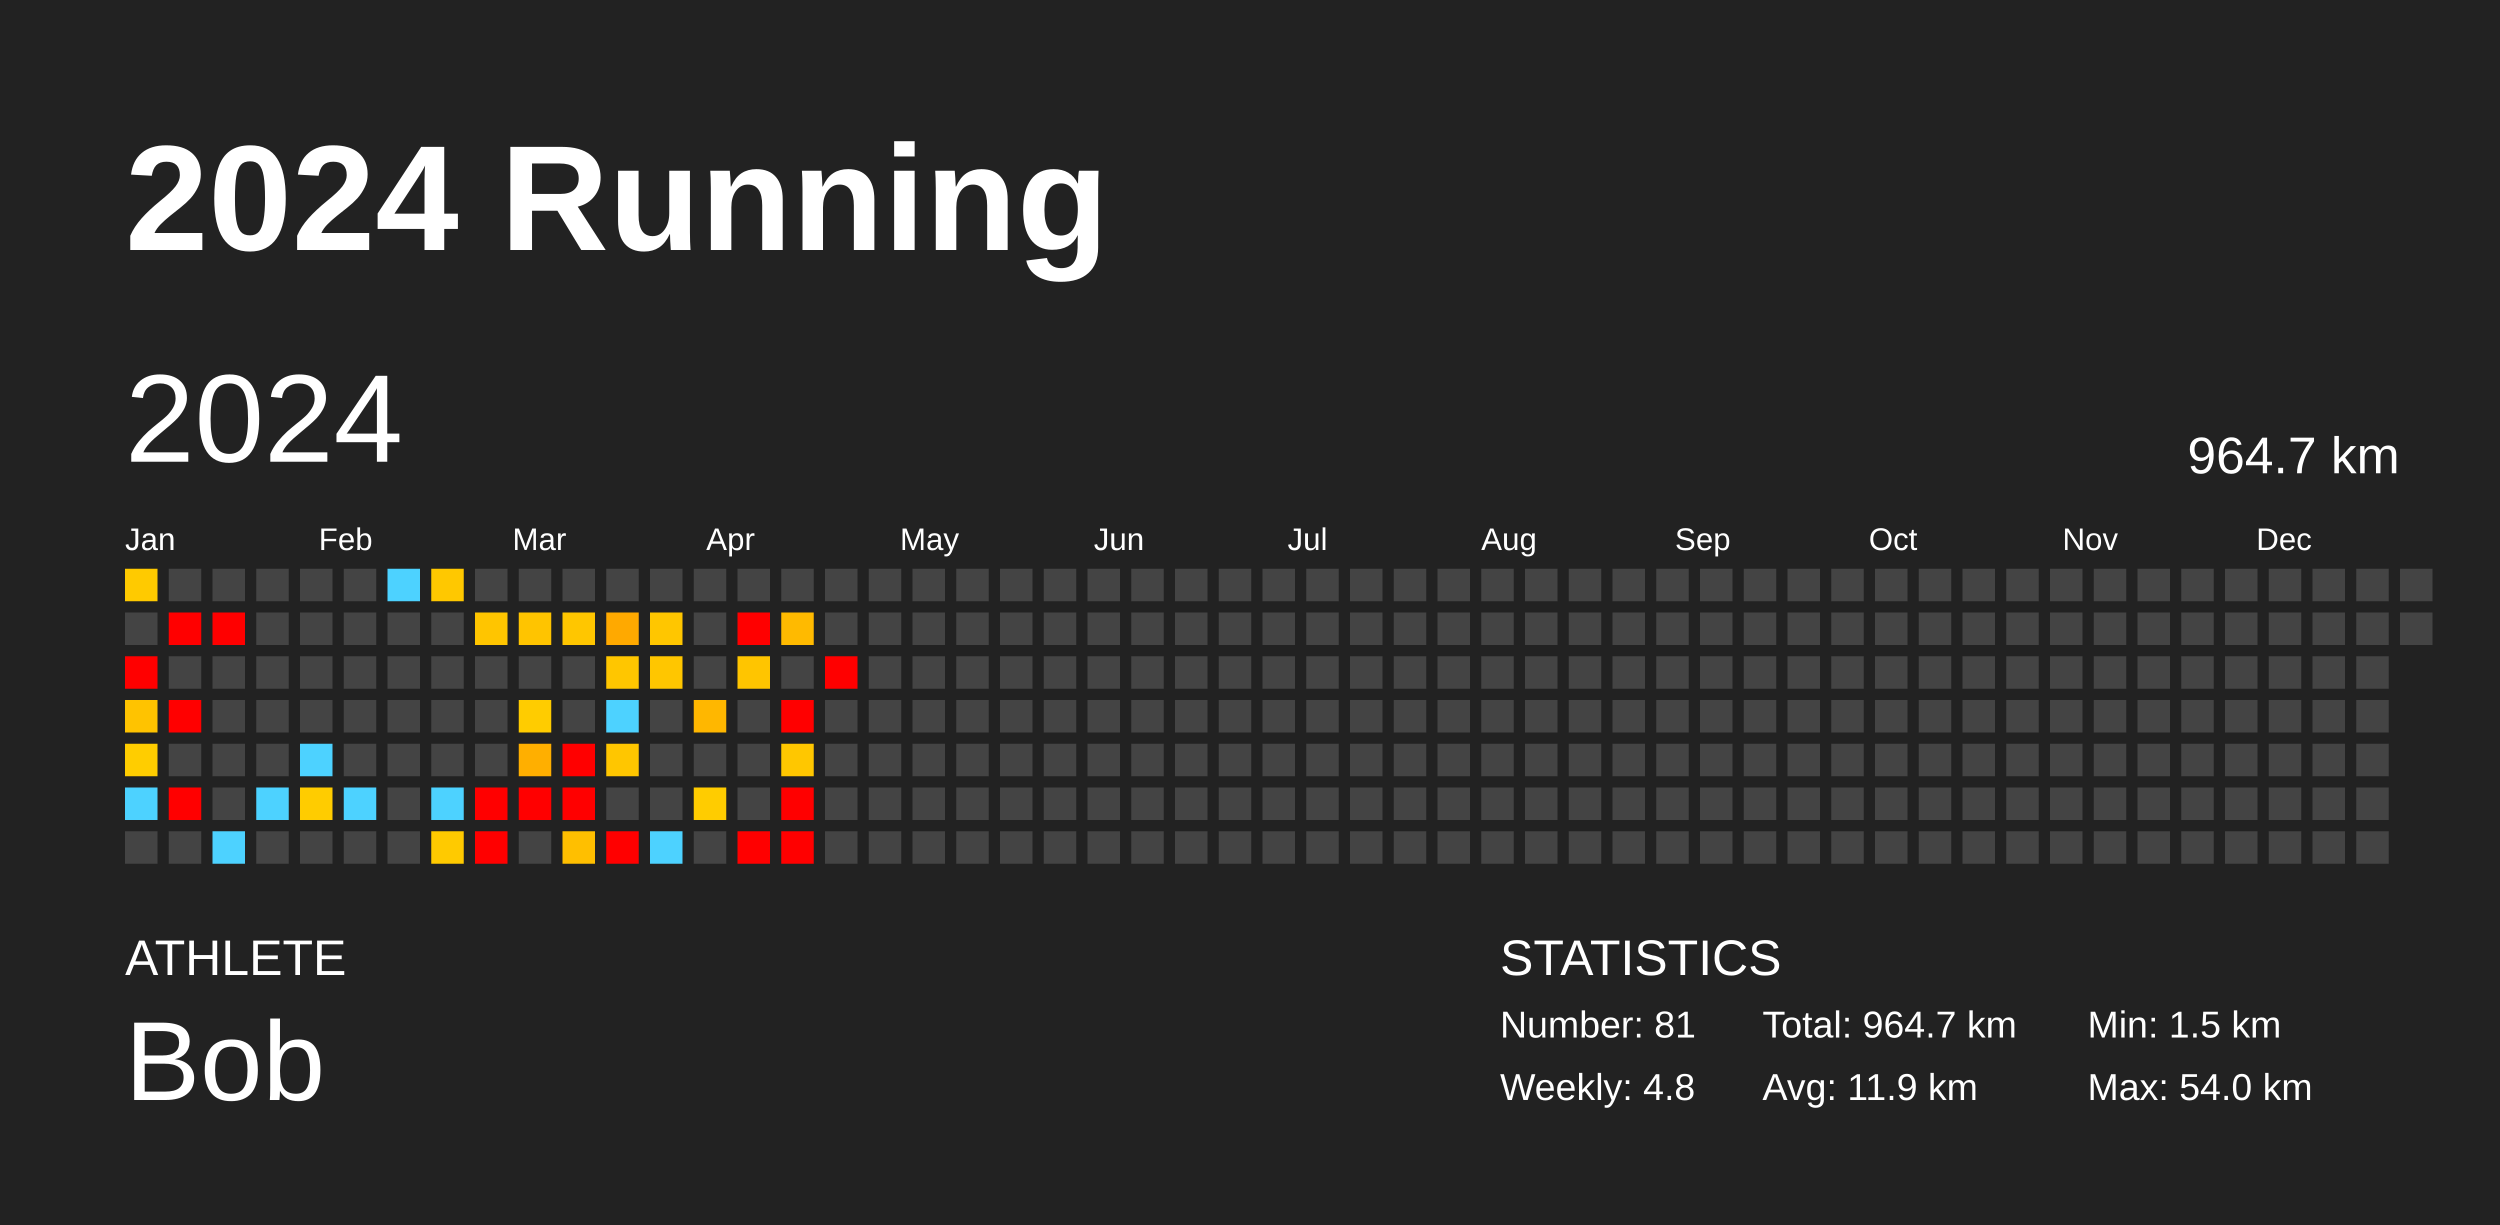
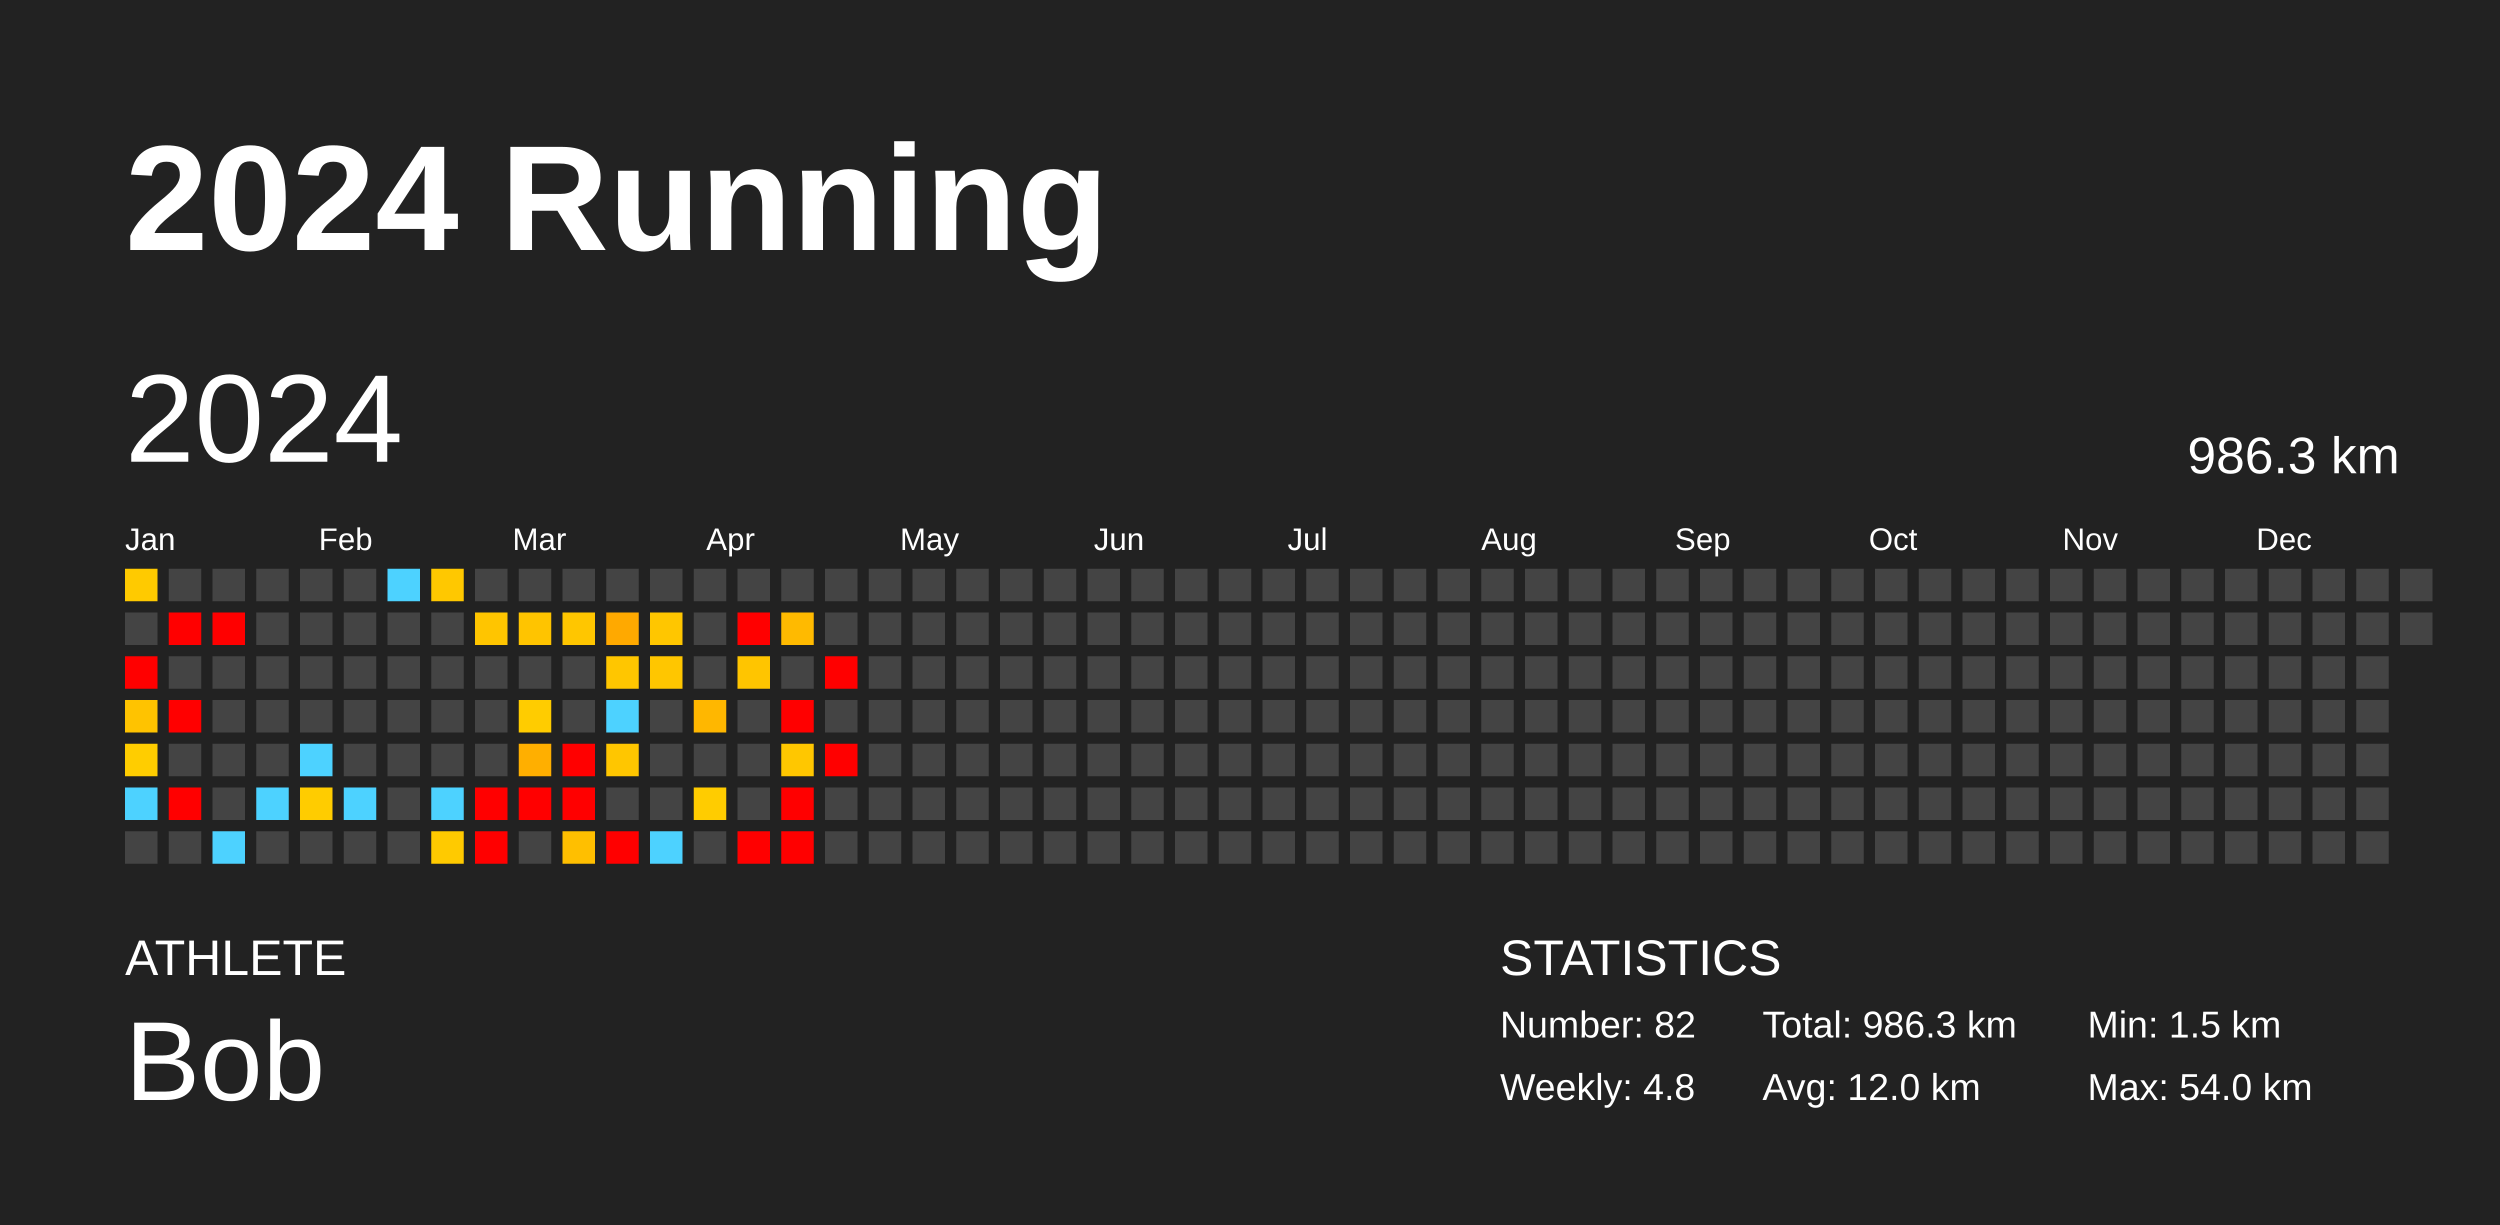
<svg xmlns="http://www.w3.org/2000/svg" baseProfile="full" height="98mm" version="1.1" viewBox="0,0,200,98" width="200mm">
  <defs />
  <rect fill="#222222" height="98" width="200" x="0" y="0" />
  <text fill="#FFFFFF" style="font-size:12px; font-family:Arial; font-weight:bold;" x="10" y="20">2024 Running</text>
  <text fill="#FFFFFF" style="font-size:4px; font-family:Arial" x="10" y="78">ATHLETE</text>
  <text fill="#FFFFFF" style="font-size:9px; font-family:Arial" x="10" y="88">Bob</text>
  <text fill="#FFFFFF" style="font-size:4px; font-family:Arial" x="120" y="78">STATISTICS</text>
-   <text fill="#FFFFFF" style="font-size:3px; font-family:Arial" x="120" y="83">Number: 81</text>
+   <text fill="#FFFFFF" style="font-size:3px; font-family:Arial" x="120" y="83">Number: 82</text>
  <text fill="#FFFFFF" style="font-size:3px; font-family:Arial" x="120" y="88">Weekly: 4.8</text>
-   <text fill="#FFFFFF" style="font-size:3px; font-family:Arial" x="141" y="83">Total: 964.7 km</text>
-   <text fill="#FFFFFF" style="font-size:3px; font-family:Arial" x="141" y="88">Avg: 11.9 km</text>
+   <text fill="#FFFFFF" style="font-size:3px; font-family:Arial" x="141" y="83">Total: 986.3 km</text>
+   <text fill="#FFFFFF" style="font-size:3px; font-family:Arial" x="141" y="88">Avg: 12.0 km</text>
  <text fill="#FFFFFF" style="font-size:3px; font-family:Arial" x="167" y="83">Min: 1.5 km</text>
  <text fill="#FFFFFF" style="font-size:3px; font-family:Arial" x="167" y="88">Max: 54.0 km</text>
  <text dominant-baseline="hanging" fill="#FFFFFF" style="font-size:10.0px; font-family:Arial;" x="10" y="30">2024</text>
-   <text dominant-baseline="hanging" fill="#FFFFFF" style="font-size:4.125px; font-family:Arial;" x="175" y="35">964.7 km</text>
+   <text dominant-baseline="hanging" fill="#FFFFFF" style="font-size:4.125px; font-family:Arial;" x="175" y="35">986.3 km</text>
  <text fill="#FFFFFF" style="font-size:2.5px; font-family:Arial" x="10.0" y="44">Jan</text>
  <text fill="#FFFFFF" style="font-size:2.5px; font-family:Arial" x="25.5" y="44">Feb</text>
  <text fill="#FFFFFF" style="font-size:2.5px; font-family:Arial" x="41.0" y="44">Mar</text>
  <text fill="#FFFFFF" style="font-size:2.5px; font-family:Arial" x="56.5" y="44">Apr</text>
  <text fill="#FFFFFF" style="font-size:2.5px; font-family:Arial" x="72.0" y="44">May</text>
  <text fill="#FFFFFF" style="font-size:2.5px; font-family:Arial" x="87.5" y="44">Jun</text>
  <text fill="#FFFFFF" style="font-size:2.5px; font-family:Arial" x="103.0" y="44">Jul</text>
  <text fill="#FFFFFF" style="font-size:2.5px; font-family:Arial" x="118.5" y="44">Aug</text>
  <text fill="#FFFFFF" style="font-size:2.5px; font-family:Arial" x="134.0" y="44">Sep</text>
  <text fill="#FFFFFF" style="font-size:2.5px; font-family:Arial" x="149.5" y="44">Oct</text>
  <text fill="#FFFFFF" style="font-size:2.5px; font-family:Arial" x="165.0" y="44">Nov</text>
  <text fill="#FFFFFF" style="font-size:2.5px; font-family:Arial" x="180.5" y="44">Dec</text>
  <rect fill="#ffca00" height="2.6" width="2.6" x="10.0" y="45.5" />
  <rect fill="#444444" height="2.6" width="2.6" x="10.0" y="49.0" />
  <rect fill="red" height="2.6" width="2.6" x="10.0" y="52.5" />
  <rect fill="#ffc300" height="2.6" width="2.6" x="10.0" y="56.0" />
  <rect fill="#ffcd00" height="2.6" width="2.6" x="10.0" y="59.5" />
  <rect fill="#4dd2ff" height="2.6" width="2.6" x="10.0" y="63.0" />
  <rect fill="#444444" height="2.6" width="2.6" x="10.0" y="66.5" />
  <rect fill="#444444" height="2.6" width="2.6" x="13.5" y="45.5" />
  <rect fill="red" height="2.6" width="2.6" x="13.5" y="49.0" />
  <rect fill="#444444" height="2.6" width="2.6" x="13.5" y="52.5" />
  <rect fill="red" height="2.6" width="2.6" x="13.5" y="56.0" />
  <rect fill="#444444" height="2.6" width="2.6" x="13.5" y="59.5" />
  <rect fill="red" height="2.6" width="2.6" x="13.5" y="63.0" />
  <rect fill="#444444" height="2.6" width="2.6" x="13.5" y="66.5" />
  <rect fill="#444444" height="2.6" width="2.6" x="17.0" y="45.5" />
  <rect fill="red" height="2.6" width="2.6" x="17.0" y="49.0" />
  <rect fill="#444444" height="2.6" width="2.6" x="17.0" y="52.5" />
  <rect fill="#444444" height="2.6" width="2.6" x="17.0" y="56.0" />
  <rect fill="#444444" height="2.6" width="2.6" x="17.0" y="59.5" />
  <rect fill="#444444" height="2.6" width="2.6" x="17.0" y="63.0" />
  <rect fill="#4dd2ff" height="2.6" width="2.6" x="17.0" y="66.5" />
  <rect fill="#444444" height="2.6" width="2.6" x="20.5" y="45.5" />
  <rect fill="#444444" height="2.6" width="2.6" x="20.5" y="49.0" />
  <rect fill="#444444" height="2.6" width="2.6" x="20.5" y="52.5" />
  <rect fill="#444444" height="2.6" width="2.6" x="20.5" y="56.0" />
  <rect fill="#444444" height="2.6" width="2.6" x="20.5" y="59.5" />
  <rect fill="#4dd2ff" height="2.6" width="2.6" x="20.5" y="63.0" />
  <rect fill="#444444" height="2.6" width="2.6" x="20.5" y="66.5" />
  <rect fill="#444444" height="2.6" width="2.6" x="24.0" y="45.5" />
  <rect fill="#444444" height="2.6" width="2.6" x="24.0" y="49.0" />
  <rect fill="#444444" height="2.6" width="2.6" x="24.0" y="52.5" />
  <rect fill="#444444" height="2.6" width="2.6" x="24.0" y="56.0" />
  <rect fill="#4dd2ff" height="2.6" width="2.6" x="24.0" y="59.5" />
  <rect fill="#ffcc00" height="2.6" width="2.6" x="24.0" y="63.0" />
  <rect fill="#444444" height="2.6" width="2.6" x="24.0" y="66.5" />
  <rect fill="#444444" height="2.6" width="2.6" x="27.5" y="45.5" />
  <rect fill="#444444" height="2.6" width="2.6" x="27.5" y="49.0" />
  <rect fill="#444444" height="2.6" width="2.6" x="27.5" y="52.5" />
  <rect fill="#444444" height="2.6" width="2.6" x="27.5" y="56.0" />
  <rect fill="#444444" height="2.6" width="2.6" x="27.5" y="59.5" />
  <rect fill="#4dd2ff" height="2.6" width="2.6" x="27.5" y="63.0" />
  <rect fill="#444444" height="2.6" width="2.6" x="27.5" y="66.5" />
  <rect fill="#4dd2ff" height="2.6" width="2.6" x="31.0" y="45.5" />
  <rect fill="#444444" height="2.6" width="2.6" x="31.0" y="49.0" />
  <rect fill="#444444" height="2.6" width="2.6" x="31.0" y="52.5" />
  <rect fill="#444444" height="2.6" width="2.6" x="31.0" y="56.0" />
  <rect fill="#444444" height="2.6" width="2.6" x="31.0" y="59.5" />
  <rect fill="#444444" height="2.6" width="2.6" x="31.0" y="63.0" />
  <rect fill="#444444" height="2.6" width="2.6" x="31.0" y="66.5" />
  <rect fill="#ffc800" height="2.6" width="2.6" x="34.5" y="45.5" />
  <rect fill="#444444" height="2.6" width="2.6" x="34.5" y="49.0" />
  <rect fill="#444444" height="2.6" width="2.6" x="34.5" y="52.5" />
  <rect fill="#444444" height="2.6" width="2.6" x="34.5" y="56.0" />
  <rect fill="#444444" height="2.6" width="2.6" x="34.5" y="59.5" />
  <rect fill="#4dd2ff" height="2.6" width="2.6" x="34.5" y="63.0" />
  <rect fill="#ffca00" height="2.6" width="2.6" x="34.5" y="66.5" />
  <rect fill="#444444" height="2.6" width="2.6" x="38.0" y="45.5" />
  <rect fill="#ffc500" height="2.6" width="2.6" x="38.0" y="49.0" />
  <rect fill="#444444" height="2.6" width="2.6" x="38.0" y="52.5" />
  <rect fill="#444444" height="2.6" width="2.6" x="38.0" y="56.0" />
  <rect fill="#444444" height="2.6" width="2.6" x="38.0" y="59.5" />
  <rect fill="red" height="2.6" width="2.6" x="38.0" y="63.0" />
  <rect fill="red" height="2.6" width="2.6" x="38.0" y="66.5" />
  <rect fill="#444444" height="2.6" width="2.6" x="41.5" y="45.5" />
  <rect fill="#ffc400" height="2.6" width="2.6" x="41.5" y="49.0" />
  <rect fill="#444444" height="2.6" width="2.6" x="41.5" y="52.5" />
  <rect fill="#ffcc00" height="2.6" width="2.6" x="41.5" y="56.0" />
  <rect fill="#ffaf00" height="2.6" width="2.6" x="41.5" y="59.5" />
  <rect fill="red" height="2.6" width="2.6" x="41.5" y="63.0" />
  <rect fill="#444444" height="2.6" width="2.6" x="41.5" y="66.5" />
  <rect fill="#444444" height="2.6" width="2.6" x="45.0" y="45.5" />
  <rect fill="#ffc600" height="2.6" width="2.6" x="45.0" y="49.0" />
  <rect fill="#444444" height="2.6" width="2.6" x="45.0" y="52.5" />
  <rect fill="#444444" height="2.6" width="2.6" x="45.0" y="56.0" />
  <rect fill="red" height="2.6" width="2.6" x="45.0" y="59.5" />
  <rect fill="red" height="2.6" width="2.6" x="45.0" y="63.0" />
  <rect fill="#ffbf00" height="2.6" width="2.6" x="45.0" y="66.5" />
  <rect fill="#444444" height="2.6" width="2.6" x="48.5" y="45.5" />
  <rect fill="#ffa900" height="2.6" width="2.6" x="48.5" y="49.0" />
  <rect fill="#ffc600" height="2.6" width="2.6" x="48.5" y="52.5" />
  <rect fill="#4dd2ff" height="2.6" width="2.6" x="48.5" y="56.0" />
  <rect fill="#ffc600" height="2.6" width="2.6" x="48.5" y="59.5" />
  <rect fill="#444444" height="2.6" width="2.6" x="48.5" y="63.0" />
  <rect fill="red" height="2.6" width="2.6" x="48.5" y="66.5" />
  <rect fill="#444444" height="2.6" width="2.6" x="52.0" y="45.5" />
  <rect fill="#ffc600" height="2.6" width="2.6" x="52.0" y="49.0" />
  <rect fill="#ffc600" height="2.6" width="2.6" x="52.0" y="52.5" />
  <rect fill="#444444" height="2.6" width="2.6" x="52.0" y="56.0" />
  <rect fill="#444444" height="2.6" width="2.6" x="52.0" y="59.5" />
  <rect fill="#444444" height="2.6" width="2.6" x="52.0" y="63.0" />
  <rect fill="#4dd2ff" height="2.6" width="2.6" x="52.0" y="66.5" />
  <rect fill="#444444" height="2.6" width="2.6" x="55.5" y="45.5" />
  <rect fill="#444444" height="2.6" width="2.6" x="55.5" y="49.0" />
  <rect fill="#444444" height="2.6" width="2.6" x="55.5" y="52.5" />
  <rect fill="#ffb700" height="2.6" width="2.6" x="55.5" y="56.0" />
  <rect fill="#444444" height="2.6" width="2.6" x="55.5" y="59.5" />
  <rect fill="#ffcc00" height="2.6" width="2.6" x="55.5" y="63.0" />
  <rect fill="#444444" height="2.6" width="2.6" x="55.5" y="66.5" />
  <rect fill="#444444" height="2.6" width="2.6" x="59.0" y="45.5" />
  <rect fill="red" height="2.6" width="2.6" x="59.0" y="49.0" />
  <rect fill="#ffc500" height="2.6" width="2.6" x="59.0" y="52.5" />
  <rect fill="#444444" height="2.6" width="2.6" x="59.0" y="56.0" />
  <rect fill="#444444" height="2.6" width="2.6" x="59.0" y="59.5" />
  <rect fill="#444444" height="2.6" width="2.6" x="59.0" y="63.0" />
  <rect fill="red" height="2.6" width="2.6" x="59.0" y="66.5" />
  <rect fill="#444444" height="2.6" width="2.6" x="62.5" y="45.5" />
  <rect fill="#ffba00" height="2.6" width="2.6" x="62.5" y="49.0" />
  <rect fill="#444444" height="2.6" width="2.6" x="62.5" y="52.5" />
  <rect fill="red" height="2.6" width="2.6" x="62.5" y="56.0" />
  <rect fill="#ffc700" height="2.6" width="2.6" x="62.5" y="59.5" />
  <rect fill="red" height="2.6" width="2.6" x="62.5" y="63.0" />
  <rect fill="red" height="2.6" width="2.6" x="62.5" y="66.5" />
  <rect fill="#444444" height="2.6" width="2.6" x="66.0" y="45.5" />
  <rect fill="#444444" height="2.6" width="2.6" x="66.0" y="49.0" />
  <rect fill="red" height="2.6" width="2.6" x="66.0" y="52.5" />
  <rect fill="#444444" height="2.6" width="2.6" x="66.0" y="56.0" />
-   <rect fill="#444444" height="2.6" width="2.6" x="66.0" y="59.5" />
+   <rect fill="red" height="2.6" width="2.6" x="66.0" y="59.5" />
  <rect fill="#444444" height="2.6" width="2.6" x="66.0" y="63.0" />
  <rect fill="#444444" height="2.6" width="2.6" x="66.0" y="66.5" />
  <rect fill="#444444" height="2.6" width="2.6" x="69.5" y="45.5" />
  <rect fill="#444444" height="2.6" width="2.6" x="69.5" y="49.0" />
  <rect fill="#444444" height="2.6" width="2.6" x="69.5" y="52.5" />
  <rect fill="#444444" height="2.6" width="2.6" x="69.5" y="56.0" />
  <rect fill="#444444" height="2.6" width="2.6" x="69.5" y="59.5" />
  <rect fill="#444444" height="2.6" width="2.6" x="69.5" y="63.0" />
  <rect fill="#444444" height="2.6" width="2.6" x="69.5" y="66.5" />
  <rect fill="#444444" height="2.6" width="2.6" x="73.0" y="45.5" />
  <rect fill="#444444" height="2.6" width="2.6" x="73.0" y="49.0" />
  <rect fill="#444444" height="2.6" width="2.6" x="73.0" y="52.5" />
  <rect fill="#444444" height="2.6" width="2.6" x="73.0" y="56.0" />
  <rect fill="#444444" height="2.6" width="2.6" x="73.0" y="59.5" />
  <rect fill="#444444" height="2.6" width="2.6" x="73.0" y="63.0" />
  <rect fill="#444444" height="2.6" width="2.6" x="73.0" y="66.5" />
  <rect fill="#444444" height="2.6" width="2.6" x="76.5" y="45.5" />
  <rect fill="#444444" height="2.6" width="2.6" x="76.5" y="49.0" />
  <rect fill="#444444" height="2.6" width="2.6" x="76.5" y="52.5" />
  <rect fill="#444444" height="2.6" width="2.6" x="76.5" y="56.0" />
  <rect fill="#444444" height="2.6" width="2.6" x="76.5" y="59.5" />
  <rect fill="#444444" height="2.6" width="2.6" x="76.5" y="63.0" />
  <rect fill="#444444" height="2.6" width="2.6" x="76.5" y="66.5" />
  <rect fill="#444444" height="2.6" width="2.6" x="80.0" y="45.5" />
  <rect fill="#444444" height="2.6" width="2.6" x="80.0" y="49.0" />
  <rect fill="#444444" height="2.6" width="2.6" x="80.0" y="52.5" />
  <rect fill="#444444" height="2.6" width="2.6" x="80.0" y="56.0" />
  <rect fill="#444444" height="2.6" width="2.6" x="80.0" y="59.5" />
  <rect fill="#444444" height="2.6" width="2.6" x="80.0" y="63.0" />
  <rect fill="#444444" height="2.6" width="2.6" x="80.0" y="66.5" />
  <rect fill="#444444" height="2.6" width="2.6" x="83.5" y="45.5" />
  <rect fill="#444444" height="2.6" width="2.6" x="83.5" y="49.0" />
  <rect fill="#444444" height="2.6" width="2.6" x="83.5" y="52.5" />
  <rect fill="#444444" height="2.6" width="2.6" x="83.5" y="56.0" />
  <rect fill="#444444" height="2.6" width="2.6" x="83.5" y="59.5" />
  <rect fill="#444444" height="2.6" width="2.6" x="83.5" y="63.0" />
  <rect fill="#444444" height="2.6" width="2.6" x="83.5" y="66.5" />
  <rect fill="#444444" height="2.6" width="2.6" x="87.0" y="45.5" />
  <rect fill="#444444" height="2.6" width="2.6" x="87.0" y="49.0" />
  <rect fill="#444444" height="2.6" width="2.6" x="87.0" y="52.5" />
  <rect fill="#444444" height="2.6" width="2.6" x="87.0" y="56.0" />
  <rect fill="#444444" height="2.6" width="2.6" x="87.0" y="59.5" />
  <rect fill="#444444" height="2.6" width="2.6" x="87.0" y="63.0" />
  <rect fill="#444444" height="2.6" width="2.6" x="87.0" y="66.5" />
  <rect fill="#444444" height="2.6" width="2.6" x="90.5" y="45.5" />
  <rect fill="#444444" height="2.6" width="2.6" x="90.5" y="49.0" />
  <rect fill="#444444" height="2.6" width="2.6" x="90.5" y="52.5" />
  <rect fill="#444444" height="2.6" width="2.6" x="90.5" y="56.0" />
  <rect fill="#444444" height="2.6" width="2.6" x="90.5" y="59.5" />
  <rect fill="#444444" height="2.6" width="2.6" x="90.5" y="63.0" />
  <rect fill="#444444" height="2.6" width="2.6" x="90.5" y="66.5" />
  <rect fill="#444444" height="2.6" width="2.6" x="94.0" y="45.5" />
  <rect fill="#444444" height="2.6" width="2.6" x="94.0" y="49.0" />
  <rect fill="#444444" height="2.6" width="2.6" x="94.0" y="52.5" />
  <rect fill="#444444" height="2.6" width="2.6" x="94.0" y="56.0" />
  <rect fill="#444444" height="2.6" width="2.6" x="94.0" y="59.5" />
  <rect fill="#444444" height="2.6" width="2.6" x="94.0" y="63.0" />
  <rect fill="#444444" height="2.6" width="2.6" x="94.0" y="66.5" />
  <rect fill="#444444" height="2.6" width="2.6" x="97.5" y="45.5" />
  <rect fill="#444444" height="2.6" width="2.6" x="97.5" y="49.0" />
  <rect fill="#444444" height="2.6" width="2.6" x="97.5" y="52.5" />
  <rect fill="#444444" height="2.6" width="2.6" x="97.5" y="56.0" />
  <rect fill="#444444" height="2.6" width="2.6" x="97.5" y="59.5" />
  <rect fill="#444444" height="2.6" width="2.6" x="97.5" y="63.0" />
  <rect fill="#444444" height="2.6" width="2.6" x="97.5" y="66.5" />
  <rect fill="#444444" height="2.6" width="2.6" x="101.0" y="45.5" />
  <rect fill="#444444" height="2.6" width="2.6" x="101.0" y="49.0" />
  <rect fill="#444444" height="2.6" width="2.6" x="101.0" y="52.5" />
  <rect fill="#444444" height="2.6" width="2.6" x="101.0" y="56.0" />
  <rect fill="#444444" height="2.6" width="2.6" x="101.0" y="59.5" />
  <rect fill="#444444" height="2.6" width="2.6" x="101.0" y="63.0" />
  <rect fill="#444444" height="2.6" width="2.6" x="101.0" y="66.5" />
  <rect fill="#444444" height="2.6" width="2.6" x="104.5" y="45.5" />
  <rect fill="#444444" height="2.6" width="2.6" x="104.5" y="49.0" />
  <rect fill="#444444" height="2.6" width="2.6" x="104.5" y="52.5" />
  <rect fill="#444444" height="2.6" width="2.6" x="104.5" y="56.0" />
  <rect fill="#444444" height="2.6" width="2.6" x="104.5" y="59.5" />
  <rect fill="#444444" height="2.6" width="2.6" x="104.5" y="63.0" />
  <rect fill="#444444" height="2.6" width="2.6" x="104.5" y="66.5" />
  <rect fill="#444444" height="2.6" width="2.6" x="108.0" y="45.5" />
  <rect fill="#444444" height="2.6" width="2.6" x="108.0" y="49.0" />
  <rect fill="#444444" height="2.6" width="2.6" x="108.0" y="52.5" />
  <rect fill="#444444" height="2.6" width="2.6" x="108.0" y="56.0" />
  <rect fill="#444444" height="2.6" width="2.6" x="108.0" y="59.5" />
  <rect fill="#444444" height="2.6" width="2.6" x="108.0" y="63.0" />
  <rect fill="#444444" height="2.6" width="2.6" x="108.0" y="66.5" />
  <rect fill="#444444" height="2.6" width="2.6" x="111.5" y="45.5" />
  <rect fill="#444444" height="2.6" width="2.6" x="111.5" y="49.0" />
  <rect fill="#444444" height="2.6" width="2.6" x="111.5" y="52.5" />
  <rect fill="#444444" height="2.6" width="2.6" x="111.5" y="56.0" />
  <rect fill="#444444" height="2.6" width="2.6" x="111.5" y="59.5" />
  <rect fill="#444444" height="2.6" width="2.6" x="111.5" y="63.0" />
  <rect fill="#444444" height="2.6" width="2.6" x="111.5" y="66.5" />
  <rect fill="#444444" height="2.6" width="2.6" x="115.0" y="45.5" />
  <rect fill="#444444" height="2.6" width="2.6" x="115.0" y="49.0" />
  <rect fill="#444444" height="2.6" width="2.6" x="115.0" y="52.5" />
  <rect fill="#444444" height="2.6" width="2.6" x="115.0" y="56.0" />
  <rect fill="#444444" height="2.6" width="2.6" x="115.0" y="59.5" />
  <rect fill="#444444" height="2.6" width="2.6" x="115.0" y="63.0" />
  <rect fill="#444444" height="2.6" width="2.6" x="115.0" y="66.5" />
  <rect fill="#444444" height="2.6" width="2.6" x="118.5" y="45.5" />
  <rect fill="#444444" height="2.6" width="2.6" x="118.5" y="49.0" />
  <rect fill="#444444" height="2.6" width="2.6" x="118.5" y="52.5" />
  <rect fill="#444444" height="2.6" width="2.6" x="118.5" y="56.0" />
  <rect fill="#444444" height="2.6" width="2.6" x="118.5" y="59.5" />
  <rect fill="#444444" height="2.6" width="2.6" x="118.5" y="63.0" />
  <rect fill="#444444" height="2.6" width="2.6" x="118.5" y="66.5" />
  <rect fill="#444444" height="2.6" width="2.6" x="122.0" y="45.5" />
  <rect fill="#444444" height="2.6" width="2.6" x="122.0" y="49.0" />
  <rect fill="#444444" height="2.6" width="2.6" x="122.0" y="52.5" />
  <rect fill="#444444" height="2.6" width="2.6" x="122.0" y="56.0" />
  <rect fill="#444444" height="2.6" width="2.6" x="122.0" y="59.5" />
  <rect fill="#444444" height="2.6" width="2.6" x="122.0" y="63.0" />
  <rect fill="#444444" height="2.6" width="2.6" x="122.0" y="66.5" />
  <rect fill="#444444" height="2.6" width="2.6" x="125.5" y="45.5" />
  <rect fill="#444444" height="2.6" width="2.6" x="125.5" y="49.0" />
  <rect fill="#444444" height="2.6" width="2.6" x="125.5" y="52.5" />
  <rect fill="#444444" height="2.6" width="2.6" x="125.5" y="56.0" />
  <rect fill="#444444" height="2.6" width="2.6" x="125.5" y="59.5" />
  <rect fill="#444444" height="2.6" width="2.6" x="125.5" y="63.0" />
  <rect fill="#444444" height="2.6" width="2.6" x="125.5" y="66.5" />
  <rect fill="#444444" height="2.6" width="2.6" x="129.0" y="45.5" />
  <rect fill="#444444" height="2.6" width="2.6" x="129.0" y="49.0" />
  <rect fill="#444444" height="2.6" width="2.6" x="129.0" y="52.5" />
  <rect fill="#444444" height="2.6" width="2.6" x="129.0" y="56.0" />
  <rect fill="#444444" height="2.6" width="2.6" x="129.0" y="59.5" />
  <rect fill="#444444" height="2.6" width="2.6" x="129.0" y="63.0" />
  <rect fill="#444444" height="2.6" width="2.6" x="129.0" y="66.5" />
  <rect fill="#444444" height="2.6" width="2.6" x="132.5" y="45.5" />
  <rect fill="#444444" height="2.6" width="2.6" x="132.5" y="49.0" />
  <rect fill="#444444" height="2.6" width="2.6" x="132.5" y="52.5" />
  <rect fill="#444444" height="2.6" width="2.6" x="132.5" y="56.0" />
  <rect fill="#444444" height="2.6" width="2.6" x="132.5" y="59.5" />
  <rect fill="#444444" height="2.6" width="2.6" x="132.5" y="63.0" />
  <rect fill="#444444" height="2.6" width="2.6" x="132.5" y="66.5" />
  <rect fill="#444444" height="2.6" width="2.6" x="136.0" y="45.5" />
  <rect fill="#444444" height="2.6" width="2.6" x="136.0" y="49.0" />
  <rect fill="#444444" height="2.6" width="2.6" x="136.0" y="52.5" />
  <rect fill="#444444" height="2.6" width="2.6" x="136.0" y="56.0" />
  <rect fill="#444444" height="2.6" width="2.6" x="136.0" y="59.5" />
  <rect fill="#444444" height="2.6" width="2.6" x="136.0" y="63.0" />
  <rect fill="#444444" height="2.6" width="2.6" x="136.0" y="66.5" />
  <rect fill="#444444" height="2.6" width="2.6" x="139.5" y="45.5" />
  <rect fill="#444444" height="2.6" width="2.6" x="139.5" y="49.0" />
  <rect fill="#444444" height="2.6" width="2.6" x="139.5" y="52.5" />
  <rect fill="#444444" height="2.6" width="2.6" x="139.5" y="56.0" />
  <rect fill="#444444" height="2.6" width="2.6" x="139.5" y="59.5" />
  <rect fill="#444444" height="2.6" width="2.6" x="139.5" y="63.0" />
  <rect fill="#444444" height="2.6" width="2.6" x="139.5" y="66.5" />
  <rect fill="#444444" height="2.6" width="2.6" x="143.0" y="45.5" />
  <rect fill="#444444" height="2.6" width="2.6" x="143.0" y="49.0" />
  <rect fill="#444444" height="2.6" width="2.6" x="143.0" y="52.5" />
  <rect fill="#444444" height="2.6" width="2.6" x="143.0" y="56.0" />
  <rect fill="#444444" height="2.6" width="2.6" x="143.0" y="59.5" />
  <rect fill="#444444" height="2.6" width="2.6" x="143.0" y="63.0" />
  <rect fill="#444444" height="2.6" width="2.6" x="143.0" y="66.5" />
  <rect fill="#444444" height="2.6" width="2.6" x="146.5" y="45.5" />
  <rect fill="#444444" height="2.6" width="2.6" x="146.5" y="49.0" />
  <rect fill="#444444" height="2.6" width="2.6" x="146.5" y="52.5" />
  <rect fill="#444444" height="2.6" width="2.6" x="146.5" y="56.0" />
  <rect fill="#444444" height="2.6" width="2.6" x="146.5" y="59.5" />
  <rect fill="#444444" height="2.6" width="2.6" x="146.5" y="63.0" />
  <rect fill="#444444" height="2.6" width="2.6" x="146.5" y="66.5" />
  <rect fill="#444444" height="2.6" width="2.6" x="150.0" y="45.5" />
  <rect fill="#444444" height="2.6" width="2.6" x="150.0" y="49.0" />
  <rect fill="#444444" height="2.6" width="2.6" x="150.0" y="52.5" />
  <rect fill="#444444" height="2.6" width="2.6" x="150.0" y="56.0" />
  <rect fill="#444444" height="2.6" width="2.6" x="150.0" y="59.5" />
  <rect fill="#444444" height="2.6" width="2.6" x="150.0" y="63.0" />
  <rect fill="#444444" height="2.6" width="2.6" x="150.0" y="66.5" />
  <rect fill="#444444" height="2.6" width="2.6" x="153.5" y="45.5" />
  <rect fill="#444444" height="2.6" width="2.6" x="153.5" y="49.0" />
  <rect fill="#444444" height="2.6" width="2.6" x="153.5" y="52.5" />
  <rect fill="#444444" height="2.6" width="2.6" x="153.5" y="56.0" />
  <rect fill="#444444" height="2.6" width="2.6" x="153.5" y="59.5" />
  <rect fill="#444444" height="2.6" width="2.6" x="153.5" y="63.0" />
  <rect fill="#444444" height="2.6" width="2.6" x="153.5" y="66.5" />
  <rect fill="#444444" height="2.6" width="2.6" x="157.0" y="45.5" />
  <rect fill="#444444" height="2.6" width="2.6" x="157.0" y="49.0" />
  <rect fill="#444444" height="2.6" width="2.6" x="157.0" y="52.5" />
  <rect fill="#444444" height="2.6" width="2.6" x="157.0" y="56.0" />
  <rect fill="#444444" height="2.6" width="2.6" x="157.0" y="59.5" />
  <rect fill="#444444" height="2.6" width="2.6" x="157.0" y="63.0" />
  <rect fill="#444444" height="2.6" width="2.6" x="157.0" y="66.5" />
  <rect fill="#444444" height="2.6" width="2.6" x="160.5" y="45.5" />
  <rect fill="#444444" height="2.6" width="2.6" x="160.5" y="49.0" />
  <rect fill="#444444" height="2.6" width="2.6" x="160.5" y="52.5" />
  <rect fill="#444444" height="2.6" width="2.6" x="160.5" y="56.0" />
  <rect fill="#444444" height="2.6" width="2.6" x="160.5" y="59.5" />
  <rect fill="#444444" height="2.6" width="2.6" x="160.5" y="63.0" />
  <rect fill="#444444" height="2.6" width="2.6" x="160.5" y="66.5" />
  <rect fill="#444444" height="2.6" width="2.6" x="164.0" y="45.5" />
  <rect fill="#444444" height="2.6" width="2.6" x="164.0" y="49.0" />
  <rect fill="#444444" height="2.6" width="2.6" x="164.0" y="52.5" />
  <rect fill="#444444" height="2.6" width="2.6" x="164.0" y="56.0" />
  <rect fill="#444444" height="2.6" width="2.6" x="164.0" y="59.5" />
  <rect fill="#444444" height="2.6" width="2.6" x="164.0" y="63.0" />
  <rect fill="#444444" height="2.6" width="2.6" x="164.0" y="66.5" />
  <rect fill="#444444" height="2.6" width="2.6" x="167.5" y="45.5" />
  <rect fill="#444444" height="2.6" width="2.6" x="167.5" y="49.0" />
  <rect fill="#444444" height="2.6" width="2.6" x="167.5" y="52.5" />
  <rect fill="#444444" height="2.6" width="2.6" x="167.5" y="56.0" />
  <rect fill="#444444" height="2.6" width="2.6" x="167.5" y="59.5" />
  <rect fill="#444444" height="2.6" width="2.6" x="167.5" y="63.0" />
  <rect fill="#444444" height="2.6" width="2.6" x="167.5" y="66.5" />
  <rect fill="#444444" height="2.6" width="2.6" x="171.0" y="45.5" />
  <rect fill="#444444" height="2.6" width="2.6" x="171.0" y="49.0" />
  <rect fill="#444444" height="2.6" width="2.6" x="171.0" y="52.5" />
  <rect fill="#444444" height="2.6" width="2.6" x="171.0" y="56.0" />
  <rect fill="#444444" height="2.6" width="2.6" x="171.0" y="59.5" />
  <rect fill="#444444" height="2.6" width="2.6" x="171.0" y="63.0" />
  <rect fill="#444444" height="2.6" width="2.6" x="171.0" y="66.5" />
  <rect fill="#444444" height="2.6" width="2.6" x="174.5" y="45.5" />
  <rect fill="#444444" height="2.6" width="2.6" x="174.5" y="49.0" />
  <rect fill="#444444" height="2.6" width="2.6" x="174.5" y="52.5" />
  <rect fill="#444444" height="2.6" width="2.6" x="174.5" y="56.0" />
  <rect fill="#444444" height="2.6" width="2.6" x="174.5" y="59.5" />
  <rect fill="#444444" height="2.6" width="2.6" x="174.5" y="63.0" />
  <rect fill="#444444" height="2.6" width="2.6" x="174.5" y="66.5" />
  <rect fill="#444444" height="2.6" width="2.6" x="178.0" y="45.5" />
  <rect fill="#444444" height="2.6" width="2.6" x="178.0" y="49.0" />
  <rect fill="#444444" height="2.6" width="2.6" x="178.0" y="52.5" />
  <rect fill="#444444" height="2.6" width="2.6" x="178.0" y="56.0" />
  <rect fill="#444444" height="2.6" width="2.6" x="178.0" y="59.5" />
  <rect fill="#444444" height="2.6" width="2.6" x="178.0" y="63.0" />
  <rect fill="#444444" height="2.6" width="2.6" x="178.0" y="66.5" />
  <rect fill="#444444" height="2.6" width="2.6" x="181.5" y="45.5" />
  <rect fill="#444444" height="2.6" width="2.6" x="181.5" y="49.0" />
  <rect fill="#444444" height="2.6" width="2.6" x="181.5" y="52.5" />
  <rect fill="#444444" height="2.6" width="2.6" x="181.5" y="56.0" />
  <rect fill="#444444" height="2.6" width="2.6" x="181.5" y="59.5" />
  <rect fill="#444444" height="2.6" width="2.6" x="181.5" y="63.0" />
  <rect fill="#444444" height="2.6" width="2.6" x="181.5" y="66.5" />
  <rect fill="#444444" height="2.6" width="2.6" x="185.0" y="45.5" />
  <rect fill="#444444" height="2.6" width="2.6" x="185.0" y="49.0" />
  <rect fill="#444444" height="2.6" width="2.6" x="185.0" y="52.5" />
  <rect fill="#444444" height="2.6" width="2.6" x="185.0" y="56.0" />
  <rect fill="#444444" height="2.6" width="2.6" x="185.0" y="59.5" />
  <rect fill="#444444" height="2.6" width="2.6" x="185.0" y="63.0" />
  <rect fill="#444444" height="2.6" width="2.6" x="185.0" y="66.5" />
  <rect fill="#444444" height="2.6" width="2.6" x="188.5" y="45.5" />
  <rect fill="#444444" height="2.6" width="2.6" x="188.5" y="49.0" />
  <rect fill="#444444" height="2.6" width="2.6" x="188.5" y="52.5" />
  <rect fill="#444444" height="2.6" width="2.6" x="188.5" y="56.0" />
  <rect fill="#444444" height="2.6" width="2.6" x="188.5" y="59.5" />
  <rect fill="#444444" height="2.6" width="2.6" x="188.5" y="63.0" />
  <rect fill="#444444" height="2.6" width="2.6" x="188.5" y="66.5" />
  <rect fill="#444444" height="2.6" width="2.6" x="192.0" y="45.5" />
  <rect fill="#444444" height="2.6" width="2.6" x="192.0" y="49.0" />
</svg>
